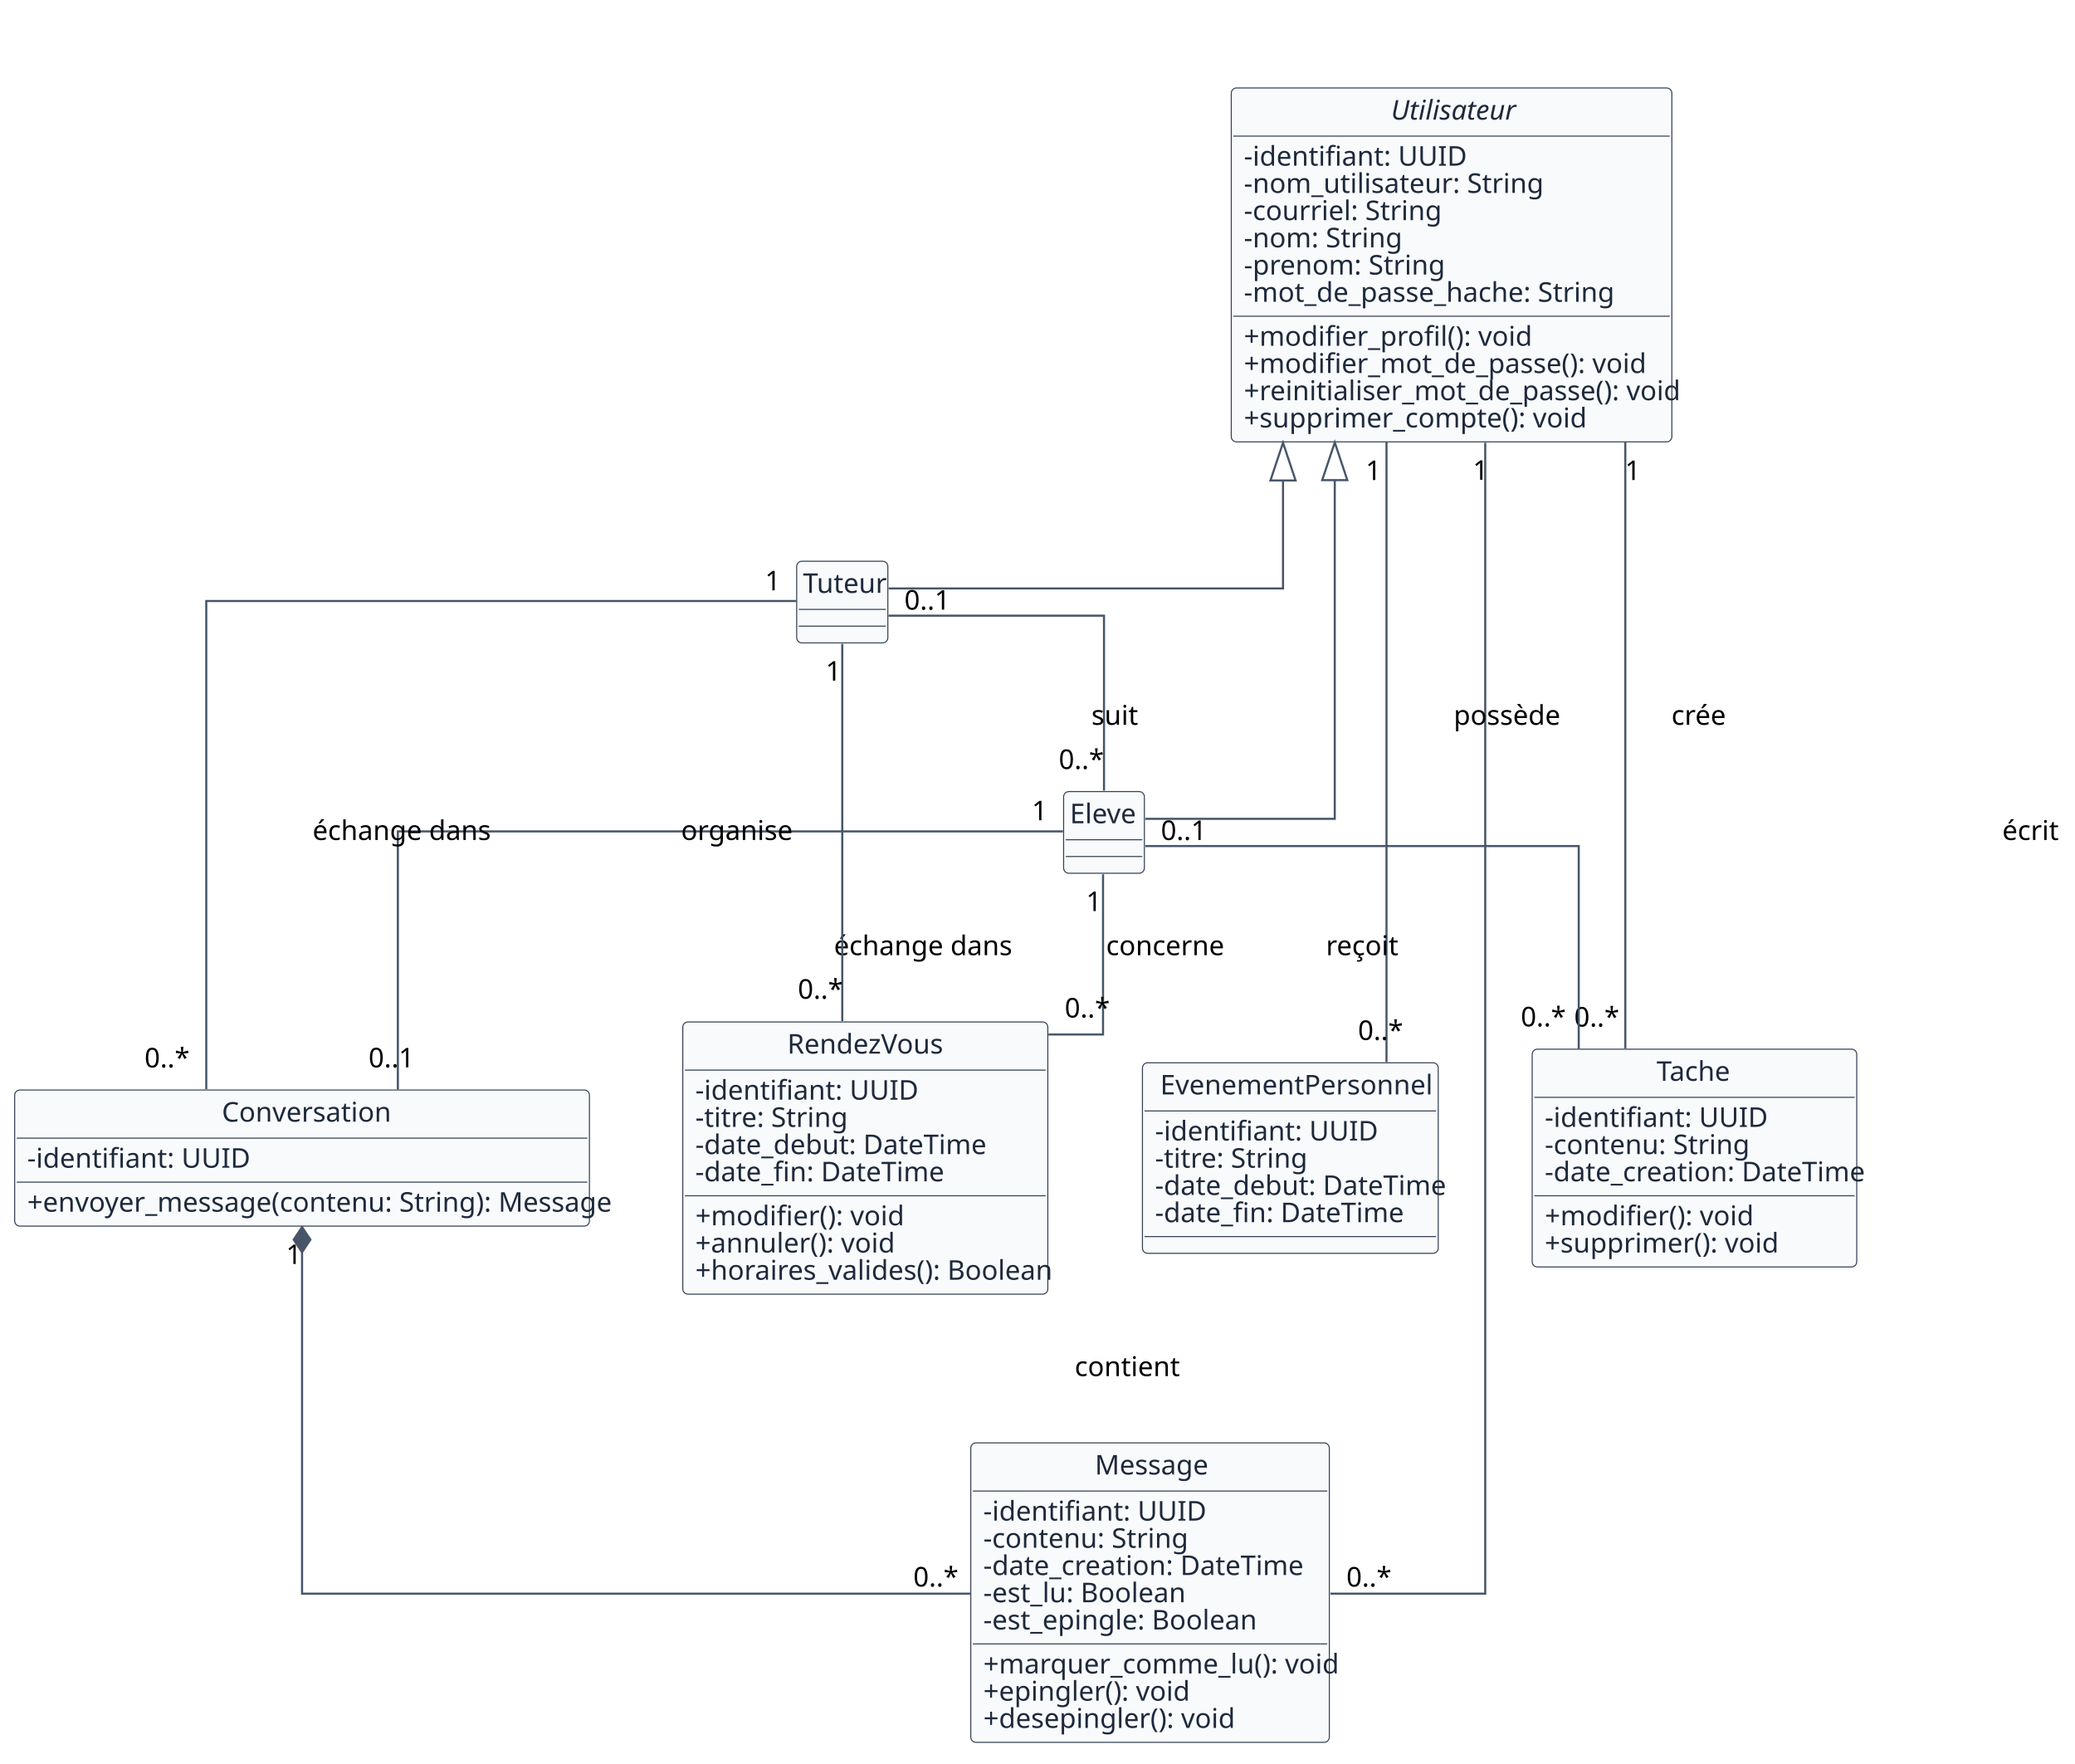
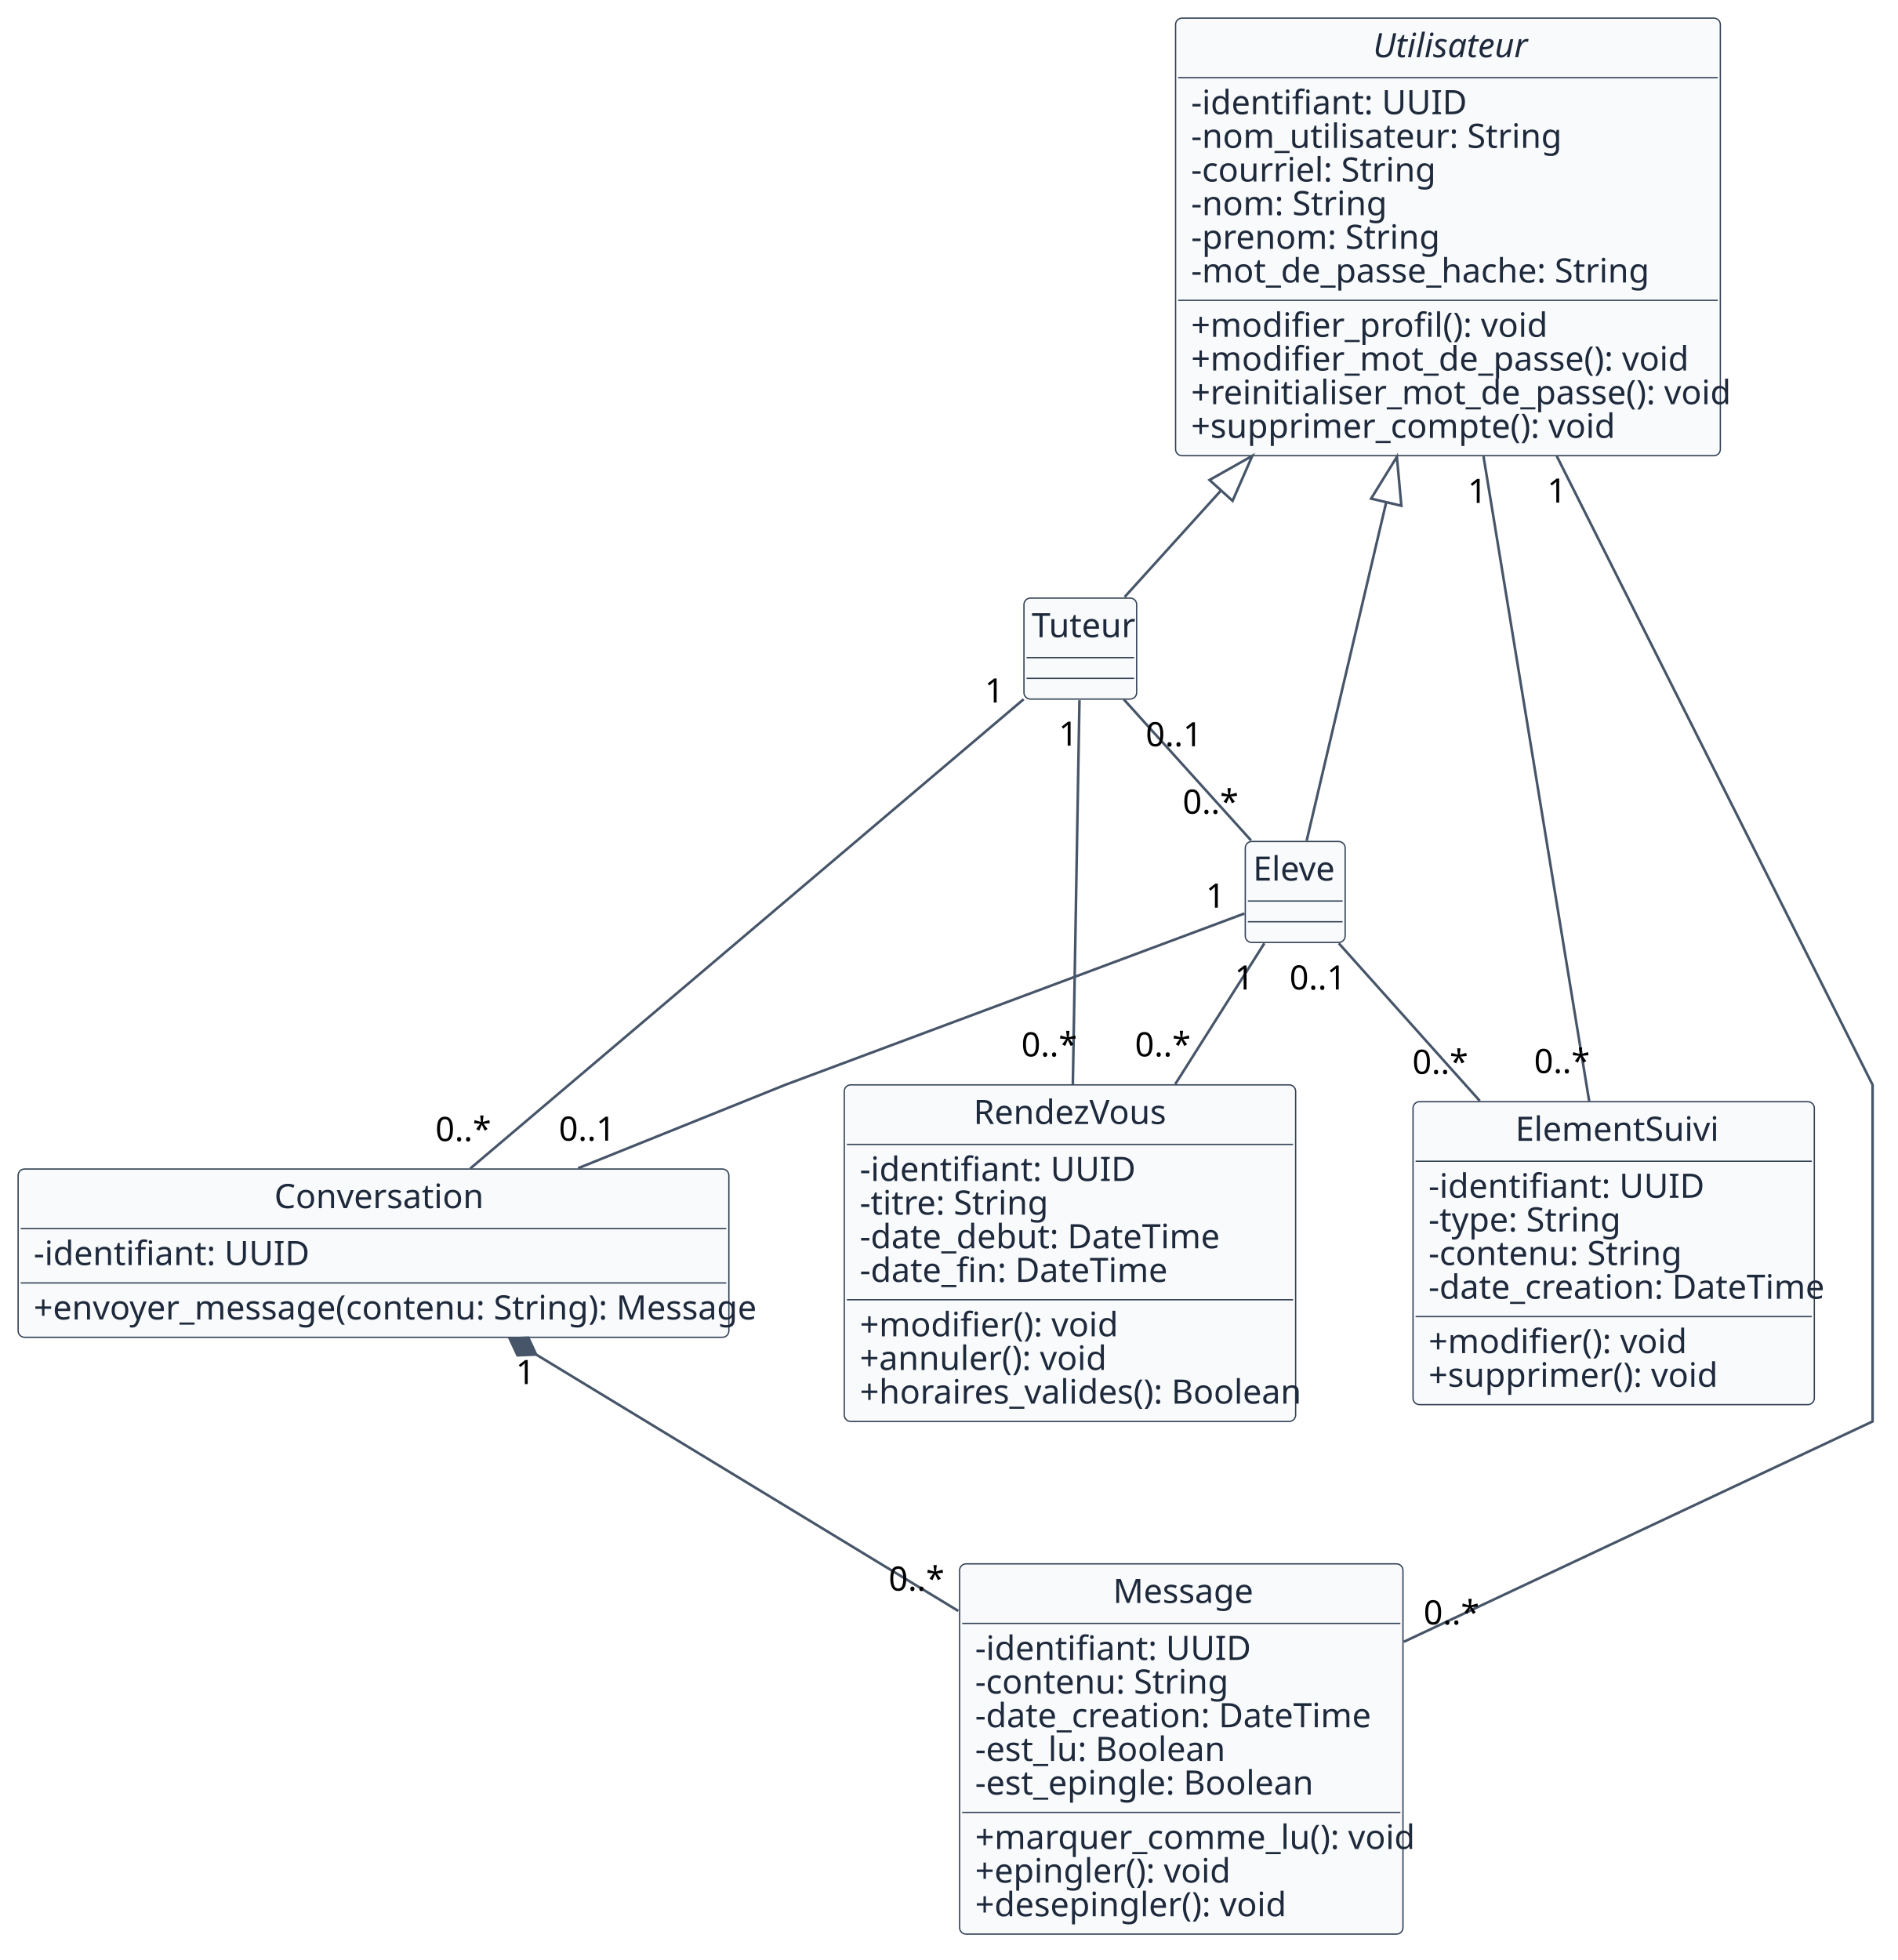
- <svg xmlns="http://www.w3.org/2000/svg" version="1.1" style="width:991px;height:842px;background:#FFFFFF;" width="991px" height="842px" viewBox="0 0 991 842" zoomAndPan="magnify" preserveAspectRatio="none" contentStyleType="text/css">
+ <svg xmlns="http://www.w3.org/2000/svg" version="1.1" style="width:733px;height:757px;background:#FFFFFF;" width="733px" height="757px" viewBox="0 0 733 757" zoomAndPan="magnify" preserveAspectRatio="none" contentStyleType="text/css">
  <defs />
  <g>
-     <g class="entity" data-qualified-name="Utilisateur" id="ent0001" data-source-line="19">
-       <rect x="588.05" y="42" width="210.412" height="169" fill="#F8FAFC" style="stroke:#334155;stroke-width:0.5;" rx="2.5" ry="2.5" />
-       <text x="664.331" y="57.111" fill="#1E293B" font-size="13" lengthAdjust="spacing" textLength="57.85" font-style="italic" font-family="sans-serif">Utilisateur</text>
-       <line x1="589.05" y1="65" x2="797.462" y2="65" style="stroke:#334155;stroke-width:0.5;" />
-       <text x="594.05" y="79.111" fill="#1E293B" font-size="13" lengthAdjust="spacing" textLength="95.388" font-family="sans-serif">-identifiant: UUID</text>
-       <text x="594.05" y="92.111" fill="#1E293B" font-size="13" lengthAdjust="spacing" textLength="130" font-family="sans-serif">-nom_utilisateur: String</text>
-       <text x="594.05" y="105.111" fill="#1E293B" font-size="13" lengthAdjust="spacing" textLength="84.5" font-family="sans-serif">-courriel: String</text>
-       <text x="594.05" y="118.111" fill="#1E293B" font-size="13" lengthAdjust="spacing" textLength="67.112" font-family="sans-serif">-nom: String</text>
-       <text x="594.05" y="131.111" fill="#1E293B" font-size="13" lengthAdjust="spacing" textLength="85.881" font-family="sans-serif">-prenom: String</text>
-       <text x="594.05" y="144.111" fill="#1E293B" font-size="13" lengthAdjust="spacing" textLength="169.731" font-family="sans-serif">-mot_de_passe_hache: String</text>
-       <line x1="589.05" y1="151" x2="797.462" y2="151" style="stroke:#334155;stroke-width:0.5;" />
-       <text x="594.05" y="165.111" fill="#1E293B" font-size="13" lengthAdjust="spacing" textLength="125.369" font-family="sans-serif">+modifier_profil(): void</text>
-       <text x="594.05" y="178.111" fill="#1E293B" font-size="13" lengthAdjust="spacing" textLength="182.406" font-family="sans-serif">+modifier_mot_de_passe(): void</text>
-       <text x="594.05" y="191.111" fill="#1E293B" font-size="13" lengthAdjust="spacing" textLength="198.412" font-family="sans-serif">+reinitialiser_mot_de_passe(): void</text>
-       <text x="594.05" y="204.111" fill="#1E293B" font-size="13" lengthAdjust="spacing" textLength="151.287" font-family="sans-serif">+supprimer_compte(): void</text>
+     <g class="entity" data-qualified-name="Utilisateur" id="ent0001" data-source-line="18">
+       <rect x="454.05" y="7" width="210.412" height="169" fill="#F8FAFC" style="stroke:#334155;stroke-width:0.5;" rx="2.5" ry="2.5" />
+       <text x="530.331" y="22.111" fill="#1E293B" font-size="13" lengthAdjust="spacing" textLength="57.85" font-style="italic" font-family="sans-serif">Utilisateur</text>
+       <line x1="455.05" y1="30" x2="663.462" y2="30" style="stroke:#334155;stroke-width:0.5;" />
+       <text x="460.05" y="44.111" fill="#1E293B" font-size="13" lengthAdjust="spacing" textLength="95.388" font-family="sans-serif">-identifiant: UUID</text>
+       <text x="460.05" y="57.111" fill="#1E293B" font-size="13" lengthAdjust="spacing" textLength="130" font-family="sans-serif">-nom_utilisateur: String</text>
+       <text x="460.05" y="70.111" fill="#1E293B" font-size="13" lengthAdjust="spacing" textLength="84.5" font-family="sans-serif">-courriel: String</text>
+       <text x="460.05" y="83.111" fill="#1E293B" font-size="13" lengthAdjust="spacing" textLength="67.112" font-family="sans-serif">-nom: String</text>
+       <text x="460.05" y="96.111" fill="#1E293B" font-size="13" lengthAdjust="spacing" textLength="85.881" font-family="sans-serif">-prenom: String</text>
+       <text x="460.05" y="109.111" fill="#1E293B" font-size="13" lengthAdjust="spacing" textLength="169.731" font-family="sans-serif">-mot_de_passe_hache: String</text>
+       <line x1="455.05" y1="116" x2="663.462" y2="116" style="stroke:#334155;stroke-width:0.5;" />
+       <text x="460.05" y="130.111" fill="#1E293B" font-size="13" lengthAdjust="spacing" textLength="125.369" font-family="sans-serif">+modifier_profil(): void</text>
+       <text x="460.05" y="143.111" fill="#1E293B" font-size="13" lengthAdjust="spacing" textLength="182.406" font-family="sans-serif">+modifier_mot_de_passe(): void</text>
+       <text x="460.05" y="156.111" fill="#1E293B" font-size="13" lengthAdjust="spacing" textLength="198.412" font-family="sans-serif">+reinitialiser_mot_de_passe(): void</text>
+       <text x="460.05" y="169.111" fill="#1E293B" font-size="13" lengthAdjust="spacing" textLength="151.287" font-family="sans-serif">+supprimer_compte(): void</text>
    </g>
-     <g class="entity" data-qualified-name="Eleve" id="ent0002" data-source-line="32">
-       <rect x="507.97" y="378" width="38.581" height="39" fill="#F8FAFC" style="stroke:#334155;stroke-width:0.5;" rx="2.5" ry="2.5" />
-       <text x="510.97" y="393.111" fill="#1E293B" font-size="13" lengthAdjust="spacing" textLength="32.581" font-family="sans-serif">Eleve</text>
-       <line x1="508.97" y1="401" x2="545.551" y2="401" style="stroke:#334155;stroke-width:0.5;" />
-       <line x1="508.97" y1="409" x2="545.551" y2="409" style="stroke:#334155;stroke-width:0.5;" />
+     <g class="entity" data-qualified-name="Eleve" id="ent0002" data-source-line="31">
+       <rect x="480.97" y="325" width="38.581" height="39" fill="#F8FAFC" style="stroke:#334155;stroke-width:0.5;" rx="2.5" ry="2.5" />
+       <text x="483.97" y="340.111" fill="#1E293B" font-size="13" lengthAdjust="spacing" textLength="32.581" font-family="sans-serif">Eleve</text>
+       <line x1="481.97" y1="348" x2="518.551" y2="348" style="stroke:#334155;stroke-width:0.5;" />
+       <line x1="481.97" y1="356" x2="518.551" y2="356" style="stroke:#334155;stroke-width:0.5;" />
    </g>
-     <g class="entity" data-qualified-name="Tuteur" id="ent0003" data-source-line="33">
-       <rect x="380.49" y="268" width="43.538" height="39" fill="#F8FAFC" style="stroke:#334155;stroke-width:0.5;" rx="2.5" ry="2.5" />
-       <text x="383.49" y="283.111" fill="#1E293B" font-size="13" lengthAdjust="spacing" textLength="37.538" font-family="sans-serif">Tuteur</text>
-       <line x1="381.49" y1="291" x2="423.027" y2="291" style="stroke:#334155;stroke-width:0.5;" />
-       <line x1="381.49" y1="299" x2="423.027" y2="299" style="stroke:#334155;stroke-width:0.5;" />
+     <g class="entity" data-qualified-name="Tuteur" id="ent0003" data-source-line="32">
+       <rect x="395.49" y="231" width="43.538" height="39" fill="#F8FAFC" style="stroke:#334155;stroke-width:0.5;" rx="2.5" ry="2.5" />
+       <text x="398.49" y="246.111" fill="#1E293B" font-size="13" lengthAdjust="spacing" textLength="37.538" font-family="sans-serif">Tuteur</text>
+       <line x1="396.49" y1="254" x2="438.027" y2="254" style="stroke:#334155;stroke-width:0.5;" />
+       <line x1="396.49" y1="262" x2="438.027" y2="262" style="stroke:#334155;stroke-width:0.5;" />
    </g>
-     <g class="entity" data-qualified-name="Conversation" id="ent0004" data-source-line="35">
-       <rect x="7" y="520.5" width="274.519" height="65" fill="#F8FAFC" style="stroke:#334155;stroke-width:0.5;" rx="2.5" ry="2.5" />
-       <text x="105.95" y="535.611" fill="#1E293B" font-size="13" lengthAdjust="spacing" textLength="76.619" font-family="sans-serif">Conversation</text>
-       <line x1="8" y1="543.5" x2="280.519" y2="543.5" style="stroke:#334155;stroke-width:0.5;" />
-       <text x="13" y="557.611" fill="#1E293B" font-size="13" lengthAdjust="spacing" textLength="95.388" font-family="sans-serif">-identifiant: UUID</text>
-       <line x1="8" y1="564.5" x2="280.519" y2="564.5" style="stroke:#334155;stroke-width:0.5;" />
-       <text x="13" y="578.611" fill="#1E293B" font-size="13" lengthAdjust="spacing" textLength="262.519" font-family="sans-serif">+envoyer_message(contenu: String): Message</text>
+     <g class="entity" data-qualified-name="Conversation" id="ent0004" data-source-line="34">
+       <rect x="7" y="451.5" width="274.519" height="65" fill="#F8FAFC" style="stroke:#334155;stroke-width:0.5;" rx="2.5" ry="2.5" />
+       <text x="105.95" y="466.611" fill="#1E293B" font-size="13" lengthAdjust="spacing" textLength="76.619" font-family="sans-serif">Conversation</text>
+       <line x1="8" y1="474.5" x2="280.519" y2="474.5" style="stroke:#334155;stroke-width:0.5;" />
+       <text x="13" y="488.611" fill="#1E293B" font-size="13" lengthAdjust="spacing" textLength="95.388" font-family="sans-serif">-identifiant: UUID</text>
+       <line x1="8" y1="495.5" x2="280.519" y2="495.5" style="stroke:#334155;stroke-width:0.5;" />
+       <text x="13" y="509.611" fill="#1E293B" font-size="13" lengthAdjust="spacing" textLength="262.519" font-family="sans-serif">+envoyer_message(contenu: String): Message</text>
    </g>
-     <g class="entity" data-qualified-name="Message" id="ent0005" data-source-line="40">
-       <rect x="463.63" y="689" width="171.25" height="143" fill="#F8FAFC" style="stroke:#334155;stroke-width:0.5;" rx="2.5" ry="2.5" />
-       <text x="522.889" y="704.111" fill="#1E293B" font-size="13" lengthAdjust="spacing" textLength="52.731" font-family="sans-serif">Message</text>
-       <line x1="464.63" y1="712" x2="633.88" y2="712" style="stroke:#334155;stroke-width:0.5;" />
-       <text x="469.63" y="726.111" fill="#1E293B" font-size="13" lengthAdjust="spacing" textLength="95.388" font-family="sans-serif">-identifiant: UUID</text>
-       <text x="469.63" y="739.111" fill="#1E293B" font-size="13" lengthAdjust="spacing" textLength="88.075" font-family="sans-serif">-contenu: String</text>
-       <text x="469.63" y="752.111" fill="#1E293B" font-size="13" lengthAdjust="spacing" textLength="143" font-family="sans-serif">-date_creation: DateTime</text>
-       <text x="469.63" y="765.111" fill="#1E293B" font-size="13" lengthAdjust="spacing" textLength="90.35" font-family="sans-serif">-est_lu: Boolean</text>
-       <text x="469.63" y="778.111" fill="#1E293B" font-size="13" lengthAdjust="spacing" textLength="122.2" font-family="sans-serif">-est_epingle: Boolean</text>
-       <line x1="464.63" y1="785" x2="633.88" y2="785" style="stroke:#334155;stroke-width:0.5;" />
-       <text x="469.63" y="799.111" fill="#1E293B" font-size="13" lengthAdjust="spacing" textLength="159.25" font-family="sans-serif">+marquer_comme_lu(): void</text>
-       <text x="469.63" y="812.111" fill="#1E293B" font-size="13" lengthAdjust="spacing" textLength="90.025" font-family="sans-serif">+epingler(): void</text>
-       <text x="469.63" y="825.111" fill="#1E293B" font-size="13" lengthAdjust="spacing" textLength="110.987" font-family="sans-serif">+desepingler(): void</text>
+     <g class="entity" data-qualified-name="Message" id="ent0005" data-source-line="39">
+       <rect x="370.63" y="604" width="171.25" height="143" fill="#F8FAFC" style="stroke:#334155;stroke-width:0.5;" rx="2.5" ry="2.5" />
+       <text x="429.889" y="619.111" fill="#1E293B" font-size="13" lengthAdjust="spacing" textLength="52.731" font-family="sans-serif">Message</text>
+       <line x1="371.63" y1="627" x2="540.88" y2="627" style="stroke:#334155;stroke-width:0.5;" />
+       <text x="376.63" y="641.111" fill="#1E293B" font-size="13" lengthAdjust="spacing" textLength="95.388" font-family="sans-serif">-identifiant: UUID</text>
+       <text x="376.63" y="654.111" fill="#1E293B" font-size="13" lengthAdjust="spacing" textLength="88.075" font-family="sans-serif">-contenu: String</text>
+       <text x="376.63" y="667.111" fill="#1E293B" font-size="13" lengthAdjust="spacing" textLength="143" font-family="sans-serif">-date_creation: DateTime</text>
+       <text x="376.63" y="680.111" fill="#1E293B" font-size="13" lengthAdjust="spacing" textLength="90.35" font-family="sans-serif">-est_lu: Boolean</text>
+       <text x="376.63" y="693.111" fill="#1E293B" font-size="13" lengthAdjust="spacing" textLength="122.2" font-family="sans-serif">-est_epingle: Boolean</text>
+       <line x1="371.63" y1="700" x2="540.88" y2="700" style="stroke:#334155;stroke-width:0.5;" />
+       <text x="376.63" y="714.111" fill="#1E293B" font-size="13" lengthAdjust="spacing" textLength="159.25" font-family="sans-serif">+marquer_comme_lu(): void</text>
+       <text x="376.63" y="727.111" fill="#1E293B" font-size="13" lengthAdjust="spacing" textLength="90.025" font-family="sans-serif">+epingler(): void</text>
+       <text x="376.63" y="740.111" fill="#1E293B" font-size="13" lengthAdjust="spacing" textLength="110.987" font-family="sans-serif">+desepingler(): void</text>
    </g>
-     <g class="entity" data-qualified-name="RendezVous" id="ent0006" data-source-line="51">
-       <rect x="326.09" y="488" width="174.338" height="130" fill="#F8FAFC" style="stroke:#334155;stroke-width:0.5;" rx="2.5" ry="2.5" />
-       <text x="376.006" y="503.111" fill="#1E293B" font-size="13" lengthAdjust="spacing" textLength="74.506" font-family="sans-serif">RendezVous</text>
-       <line x1="327.09" y1="511" x2="499.428" y2="511" style="stroke:#334155;stroke-width:0.5;" />
-       <text x="332.09" y="525.111" fill="#1E293B" font-size="13" lengthAdjust="spacing" textLength="95.388" font-family="sans-serif">-identifiant: UUID</text>
-       <text x="332.09" y="538.111" fill="#1E293B" font-size="13" lengthAdjust="spacing" textLength="63.456" font-family="sans-serif">-titre: String</text>
-       <text x="332.09" y="551.111" fill="#1E293B" font-size="13" lengthAdjust="spacing" textLength="129.269" font-family="sans-serif">-date_debut: DateTime</text>
-       <text x="332.09" y="564.111" fill="#1E293B" font-size="13" lengthAdjust="spacing" textLength="110.5" font-family="sans-serif">-date_fin: DateTime</text>
-       <line x1="327.09" y1="571" x2="499.428" y2="571" style="stroke:#334155;stroke-width:0.5;" />
-       <text x="332.09" y="585.111" fill="#1E293B" font-size="13" lengthAdjust="spacing" textLength="89.944" font-family="sans-serif">+modifier(): void</text>
-       <text x="332.09" y="598.111" fill="#1E293B" font-size="13" lengthAdjust="spacing" textLength="87.1" font-family="sans-serif">+annuler(): void</text>
-       <text x="332.09" y="611.111" fill="#1E293B" font-size="13" lengthAdjust="spacing" textLength="162.338" font-family="sans-serif">+horaires_valides(): Boolean</text>
+     <g class="entity" data-qualified-name="RendezVous" id="ent0006" data-source-line="50">
+       <rect x="326.09" y="419" width="174.338" height="130" fill="#F8FAFC" style="stroke:#334155;stroke-width:0.5;" rx="2.5" ry="2.5" />
+       <text x="376.006" y="434.111" fill="#1E293B" font-size="13" lengthAdjust="spacing" textLength="74.506" font-family="sans-serif">RendezVous</text>
+       <line x1="327.09" y1="442" x2="499.428" y2="442" style="stroke:#334155;stroke-width:0.5;" />
+       <text x="332.09" y="456.111" fill="#1E293B" font-size="13" lengthAdjust="spacing" textLength="95.388" font-family="sans-serif">-identifiant: UUID</text>
+       <text x="332.09" y="469.111" fill="#1E293B" font-size="13" lengthAdjust="spacing" textLength="63.456" font-family="sans-serif">-titre: String</text>
+       <text x="332.09" y="482.111" fill="#1E293B" font-size="13" lengthAdjust="spacing" textLength="129.269" font-family="sans-serif">-date_debut: DateTime</text>
+       <text x="332.09" y="495.111" fill="#1E293B" font-size="13" lengthAdjust="spacing" textLength="110.5" font-family="sans-serif">-date_fin: DateTime</text>
+       <line x1="327.09" y1="502" x2="499.428" y2="502" style="stroke:#334155;stroke-width:0.5;" />
+       <text x="332.09" y="516.111" fill="#1E293B" font-size="13" lengthAdjust="spacing" textLength="89.944" font-family="sans-serif">+modifier(): void</text>
+       <text x="332.09" y="529.111" fill="#1E293B" font-size="13" lengthAdjust="spacing" textLength="87.1" font-family="sans-serif">+annuler(): void</text>
+       <text x="332.09" y="542.111" fill="#1E293B" font-size="13" lengthAdjust="spacing" textLength="162.338" font-family="sans-serif">+horaires_valides(): Boolean</text>
    </g>
-     <g class="entity" data-qualified-name="EvenementPersonnel" id="ent0007" data-source-line="61">
-       <rect x="545.62" y="507.5" width="141.269" height="91" fill="#F8FAFC" style="stroke:#334155;stroke-width:0.5;" rx="2.5" ry="2.5" />
-       <text x="554.098" y="522.611" fill="#1E293B" font-size="13" lengthAdjust="spacing" textLength="124.312" font-family="sans-serif">EvenementPersonnel</text>
-       <line x1="546.62" y1="530.5" x2="685.889" y2="530.5" style="stroke:#334155;stroke-width:0.5;" />
-       <text x="551.62" y="544.611" fill="#1E293B" font-size="13" lengthAdjust="spacing" textLength="95.388" font-family="sans-serif">-identifiant: UUID</text>
-       <text x="551.62" y="557.611" fill="#1E293B" font-size="13" lengthAdjust="spacing" textLength="63.456" font-family="sans-serif">-titre: String</text>
-       <text x="551.62" y="570.611" fill="#1E293B" font-size="13" lengthAdjust="spacing" textLength="129.269" font-family="sans-serif">-date_debut: DateTime</text>
-       <text x="551.62" y="583.611" fill="#1E293B" font-size="13" lengthAdjust="spacing" textLength="110.5" font-family="sans-serif">-date_fin: DateTime</text>
-       <line x1="546.62" y1="590.5" x2="685.889" y2="590.5" style="stroke:#334155;stroke-width:0.5;" />
+     <g class="entity" data-qualified-name="ElementSuivi" id="ent0007" data-source-line="60">
+       <rect x="545.76" y="425.5" width="155" height="117" fill="#F8FAFC" style="stroke:#334155;stroke-width:0.5;" rx="2.5" ry="2.5" />
+       <text x="585.276" y="440.611" fill="#1E293B" font-size="13" lengthAdjust="spacing" textLength="75.969" font-family="sans-serif">ElementSuivi</text>
+       <line x1="546.76" y1="448.5" x2="699.76" y2="448.5" style="stroke:#334155;stroke-width:0.5;" />
+       <text x="551.76" y="462.611" fill="#1E293B" font-size="13" lengthAdjust="spacing" textLength="95.388" font-family="sans-serif">-identifiant: UUID</text>
+       <text x="551.76" y="475.611" fill="#1E293B" font-size="13" lengthAdjust="spacing" textLength="66.381" font-family="sans-serif">-type: String</text>
+       <text x="551.76" y="488.611" fill="#1E293B" font-size="13" lengthAdjust="spacing" textLength="88.075" font-family="sans-serif">-contenu: String</text>
+       <text x="551.76" y="501.611" fill="#1E293B" font-size="13" lengthAdjust="spacing" textLength="143" font-family="sans-serif">-date_creation: DateTime</text>
+       <line x1="546.76" y1="508.5" x2="699.76" y2="508.5" style="stroke:#334155;stroke-width:0.5;" />
+       <text x="551.76" y="522.611" fill="#1E293B" font-size="13" lengthAdjust="spacing" textLength="89.944" font-family="sans-serif">+modifier(): void</text>
+       <text x="551.76" y="535.611" fill="#1E293B" font-size="13" lengthAdjust="spacing" textLength="101.481" font-family="sans-serif">+supprimer(): void</text>
    </g>
-     <g class="entity" data-qualified-name="Tache" id="ent0008" data-source-line="68">
-       <rect x="731.76" y="501" width="155" height="104" fill="#F8FAFC" style="stroke:#334155;stroke-width:0.5;" rx="2.5" ry="2.5" />
-       <text x="791.182" y="516.111" fill="#1E293B" font-size="13" lengthAdjust="spacing" textLength="36.156" font-family="sans-serif">Tache</text>
-       <line x1="732.76" y1="524" x2="885.76" y2="524" style="stroke:#334155;stroke-width:0.5;" />
-       <text x="737.76" y="538.111" fill="#1E293B" font-size="13" lengthAdjust="spacing" textLength="95.388" font-family="sans-serif">-identifiant: UUID</text>
-       <text x="737.76" y="551.111" fill="#1E293B" font-size="13" lengthAdjust="spacing" textLength="88.075" font-family="sans-serif">-contenu: String</text>
-       <text x="737.76" y="564.111" fill="#1E293B" font-size="13" lengthAdjust="spacing" textLength="143" font-family="sans-serif">-date_creation: DateTime</text>
-       <line x1="732.76" y1="571" x2="885.76" y2="571" style="stroke:#334155;stroke-width:0.5;" />
-       <text x="737.76" y="585.111" fill="#1E293B" font-size="13" lengthAdjust="spacing" textLength="89.944" font-family="sans-serif">+modifier(): void</text>
-       <text x="737.76" y="598.111" fill="#1E293B" font-size="13" lengthAdjust="spacing" textLength="101.481" font-family="sans-serif">+supprimer(): void</text>
+     <g class="link" data-entity-1="ent0001" data-entity-2="ent0002" id="lnk8" data-source-line="69" data-link-type="extension">
+       <path d="M535.411,193.952 C522.951,246.963 511.98,293.62 504.67,324.75" style="stroke:#475569;stroke-width:1;" fill="none" id="Utilisateur-backto-Eleve" codeLine="69" />
+       <polygon points="539.53,176.43,529.571,192.58,541.252,195.325,539.53,176.43" fill="none" style="stroke:#475569;stroke-width:1;stroke-linejoin:miter;stroke-miterlimit:10;" />
    </g>
-     <g class="link" data-entity-1="ent0001" data-entity-2="ent0002" id="lnk9" data-source-line="76" data-link-type="extension">
-       <path d="M637.47,229.28 C637.47,306.65 637.47,391 637.47,391 C637.47,391 578.66,391 546.96,391" style="stroke:#475569;stroke-width:1;" fill="none" id="Utilisateur-backto-Eleve" codeLine="76" />
-       <polygon points="637.47,211.28,631.47,229.28,643.47,229.28,637.47,211.28" fill="none" style="stroke:#475569;stroke-width:1;stroke-linejoin:miter;stroke-miterlimit:10;" />
+     <g class="link" data-entity-1="ent0001" data-entity-2="ent0003" id="lnk9" data-source-line="70" data-link-type="extension">
+       <path d="M471.613,189.407 C453.063,209.907 447.01,216.6 434.39,230.56" style="stroke:#475569;stroke-width:1;" fill="none" id="Utilisateur-backto-Tuteur" codeLine="70" />
+       <polygon points="483.69,176.06,467.164,185.381,476.062,193.433,483.69,176.06" fill="none" style="stroke:#475569;stroke-width:1;stroke-linejoin:miter;stroke-miterlimit:10;" />
    </g>
-     <g class="link" data-entity-1="ent0001" data-entity-2="ent0003" id="lnk10" data-source-line="77" data-link-type="extension">
-       <path d="M612.76,229.43 C612.76,265.33 612.76,281 612.76,281 C612.76,281 478.44,281 424.39,281" style="stroke:#475569;stroke-width:1;" fill="none" id="Utilisateur-backto-Tuteur" codeLine="77" />
-       <polygon points="612.76,211.43,606.76,229.43,618.76,229.43,612.76,211.43" fill="none" style="stroke:#475569;stroke-width:1;stroke-linejoin:miter;stroke-miterlimit:10;" />
+     <g class="link" data-entity-1="ent0003" data-entity-2="ent0002" id="lnk10" data-source-line="72" data-link-type="association">
+       <path d="M434.06,270.12 C448.36,285.97 468.82,308.66 483.2,324.59" style="stroke:#475569;stroke-width:1;" fill="none" id="Tuteur-Eleve" codeLine="72" />
+       <text x="442.515" y="288.23" fill="#000000" font-size="13" lengthAdjust="spacing" textLength="21.613" font-family="sans-serif">0..1</text>
+       <text x="456.789" y="314.273" fill="#000000" font-size="13" lengthAdjust="spacing" textLength="19.419" font-family="sans-serif">0..*</text>
    </g>
-     <g class="link" data-entity-1="ent0003" data-entity-2="ent0002" id="lnk11" data-source-line="79" data-link-type="association">
-       <path d="M424.32,294 C460.2,294 527.26,294 527.26,294 C527.26,294 527.26,347.47 527.26,377.54" style="stroke:#475569;stroke-width:1;" fill="none" id="Tuteur-Eleve" codeLine="79" />
-       <text x="521.26" y="346.111" fill="#000000" font-size="13" lengthAdjust="spacing" textLength="20.231" font-family="sans-serif">suit</text>
-       <text x="431.921" y="291.111" fill="#000000" font-size="13" lengthAdjust="spacing" textLength="21.613" font-family="sans-serif">0..1</text>
-       <text x="505.647" y="367.209" fill="#000000" font-size="13" lengthAdjust="spacing" textLength="19.419" font-family="sans-serif">0..*</text>
+     <g class="link" data-entity-1="ent0002" data-entity-2="ent0004" id="lnk11" data-source-line="73" data-link-type="association">
+       <path d="M480.65,352.82 C430.82,371.41 303.26,419 303.26,419 C303.26,419 263.2,435.13 223.29,451.19" style="stroke:#475569;stroke-width:1;" fill="none" id="Eleve-Conversation" codeLine="73" />
+       <text x="465.745" y="350.557" fill="#000000" font-size="13" lengthAdjust="spacing" textLength="7.231" font-family="sans-serif">1</text>
+       <text x="215.842" y="440.562" fill="#000000" font-size="13" lengthAdjust="spacing" textLength="21.613" font-family="sans-serif">0..1</text>
    </g>
-     <g class="link" data-entity-1="ent0002" data-entity-2="ent0004" id="lnk12" data-source-line="80" data-link-type="association">
-       <path d="M507.67,397 C435.69,397 190.01,397 190.01,397 C190.01,397 190.01,474.55 190.01,520.3" style="stroke:#475569;stroke-width:1;" fill="none" id="Eleve-Conversation" codeLine="80" />
-       <text x="398.26" y="456.111" fill="#000000" font-size="13" lengthAdjust="spacing" textLength="78.081" font-family="sans-serif">échange dans</text>
-       <text x="492.772" y="391.705" fill="#000000" font-size="13" lengthAdjust="spacing" textLength="7.231" font-family="sans-serif">1</text>
-       <text x="176.01" y="509.694" fill="#000000" font-size="13" lengthAdjust="spacing" textLength="21.613" font-family="sans-serif">0..1</text>
+     <g class="link" data-entity-1="ent0003" data-entity-2="ent0004" id="lnk12" data-source-line="74" data-link-type="association">
+       <path d="M395.38,270.05 C348.82,309.54 239.46,402.27 181.63,451.31" style="stroke:#475569;stroke-width:1;" fill="none" id="Tuteur-Conversation" codeLine="74" />
+       <text x="380.327" y="271.321" fill="#000000" font-size="13" lengthAdjust="spacing" textLength="7.231" font-family="sans-serif">1</text>
+       <text x="168.158" y="440.706" fill="#000000" font-size="13" lengthAdjust="spacing" textLength="19.419" font-family="sans-serif">0..*</text>
    </g>
-     <g class="link" data-entity-1="ent0003" data-entity-2="ent0004" id="lnk13" data-source-line="81" data-link-type="association">
-       <path d="M380.41,287 C310.77,287 98.51,287 98.51,287 C98.51,287 98.51,448.95 98.51,520.12" style="stroke:#475569;stroke-width:1;" fill="none" id="Tuteur-Conversation" codeLine="81" />
-       <text x="149.26" y="401.111" fill="#000000" font-size="13" lengthAdjust="spacing" textLength="78.081" font-family="sans-serif">échange dans</text>
-       <text x="365.367" y="281.88" fill="#000000" font-size="13" lengthAdjust="spacing" textLength="7.231" font-family="sans-serif">1</text>
-       <text x="69.018" y="509.724" fill="#000000" font-size="13" lengthAdjust="spacing" textLength="19.419" font-family="sans-serif">0..*</text>
+     <g class="link" data-entity-1="ent0004" data-entity-2="ent0005" id="lnk13" data-source-line="75" data-link-type="composition">
+       <path d="M207.086,523.16 C254.416,551.91 314.59,588.46 370.13,622.19" style="stroke:#475569;stroke-width:1;" fill="none" id="Conversation-backto-Message" codeLine="75" />
+       <polygon points="196.83,516.93,199.881,523.464,207.086,523.16,204.035,516.626,196.83,516.93" fill="#475569" style="stroke:#475569;stroke-width:1;stroke-linejoin:miter;stroke-miterlimit:10;" />
+       <text x="199.206" y="534.558" fill="#000000" font-size="13" lengthAdjust="spacing" textLength="7.231" font-family="sans-serif">1</text>
+       <text x="343.228" y="614.348" fill="#000000" font-size="13" lengthAdjust="spacing" textLength="19.419" font-family="sans-serif">0..*</text>
    </g>
-     <g class="link" data-entity-1="ent0004" data-entity-2="ent0005" id="lnk14" data-source-line="82" data-link-type="composition">
-       <path d="M144.26,597.96 C144.26,656.61 144.26,761 144.26,761 C144.26,761 344.49,761 463.37,761" style="stroke:#475569;stroke-width:1;" fill="none" id="Conversation-backto-Message" codeLine="82" />
-       <polygon points="144.26,585.96,140.26,591.96,144.26,597.96,148.26,591.96,144.26,585.96" fill="#475569" style="stroke:#475569;stroke-width:1;stroke-linejoin:miter;stroke-miterlimit:10;" />
-       <text x="513.26" y="657.111" fill="#000000" font-size="13" lengthAdjust="spacing" textLength="45.5" font-family="sans-serif">contient</text>
-       <text x="136.615" y="603.593" fill="#000000" font-size="13" lengthAdjust="spacing" textLength="7.231" font-family="sans-serif">1</text>
-       <text x="436.191" y="757.596" fill="#000000" font-size="13" lengthAdjust="spacing" textLength="19.419" font-family="sans-serif">0..*</text>
+     <g class="link" data-entity-1="ent0001" data-entity-2="ent0005" id="lnk14" data-source-line="76" data-link-type="association">
+       <path d="M601.28,176.16 C649.87,272.9 723.26,419 723.26,419 C723.26,419 723.26,549 723.26,549 C723.26,549 620.26,597.41 542.21,634.1" style="stroke:#475569;stroke-width:1;" fill="none" id="Utilisateur-Message" codeLine="76" />
+       <text x="597.601" y="194.105" fill="#000000" font-size="13" lengthAdjust="spacing" textLength="7.231" font-family="sans-serif">1</text>
+       <text x="549.833" y="627.394" fill="#000000" font-size="13" lengthAdjust="spacing" textLength="19.419" font-family="sans-serif">0..*</text>
    </g>
-     <g class="link" data-entity-1="ent0001" data-entity-2="ent0005" id="lnk15" data-source-line="83" data-link-type="association">
-       <path d="M709.33,211.41 C709.33,384.31 709.33,761 709.33,761 C709.33,761 673.27,761 635.38,761" style="stroke:#475569;stroke-width:1;" fill="none" id="Utilisateur-Message" codeLine="83" />
-       <text x="956.26" y="401.111" fill="#000000" font-size="13" lengthAdjust="spacing" textLength="24.538" font-family="sans-serif">écrit</text>
-       <text x="703.381" y="229.091" fill="#000000" font-size="13" lengthAdjust="spacing" textLength="7.231" font-family="sans-serif">1</text>
-       <text x="643.017" y="757.633" fill="#000000" font-size="13" lengthAdjust="spacing" textLength="19.419" font-family="sans-serif">0..*</text>
+     <g class="link" data-entity-1="ent0003" data-entity-2="ent0006" id="lnk15" data-source-line="77" data-link-type="association">
+       <path d="M416.93,270.44 C416.38,302.46 415.23,368.68 414.37,418.75" style="stroke:#475569;stroke-width:1;" fill="none" id="Tuteur-RendezVous" codeLine="77" />
+       <text x="408.886" y="287.987" fill="#000000" font-size="13" lengthAdjust="spacing" textLength="7.231" font-family="sans-serif">1</text>
+       <text x="394.475" y="408.014" fill="#000000" font-size="13" lengthAdjust="spacing" textLength="19.419" font-family="sans-serif">0..*</text>
    </g>
-     <g class="link" data-entity-1="ent0003" data-entity-2="ent0006" id="lnk16" data-source-line="84" data-link-type="association">
-       <path d="M402.26,307.46 C402.26,345.2 402.26,428.56 402.26,487.66" style="stroke:#475569;stroke-width:1;" fill="none" id="Tuteur-RendezVous" codeLine="84" />
-       <text x="325.26" y="401.111" fill="#000000" font-size="13" lengthAdjust="spacing" textLength="49.888" font-family="sans-serif">organise</text>
-       <text x="394.308" y="325.013" fill="#000000" font-size="13" lengthAdjust="spacing" textLength="7.231" font-family="sans-serif">1</text>
-       <text x="381.041" y="476.914" fill="#000000" font-size="13" lengthAdjust="spacing" textLength="19.419" font-family="sans-serif">0..*</text>
+     <g class="link" data-entity-1="ent0002" data-entity-2="ent0006" id="lnk16" data-source-line="78" data-link-type="association">
+       <path d="M488.34,364.33 C479.36,378.53 466.48,398.88 453.92,418.74" style="stroke:#475569;stroke-width:1;" fill="none" id="Eleve-RendezVous" codeLine="78" />
+       <text x="476.844" y="382.175" fill="#000000" font-size="13" lengthAdjust="spacing" textLength="7.231" font-family="sans-serif">1</text>
+       <text x="438.351" y="408.002" fill="#000000" font-size="13" lengthAdjust="spacing" textLength="19.419" font-family="sans-serif">0..*</text>
    </g>
-     <g class="link" data-entity-1="ent0002" data-entity-2="ent0006" id="lnk17" data-source-line="85" data-link-type="association">
-       <path d="M526.8,417.49 C526.8,445.76 526.8,494 526.8,494 C526.8,494 515.85,494 500.75,494" style="stroke:#475569;stroke-width:1;" fill="none" id="Eleve-RendezVous" codeLine="85" />
-       <text x="528.26" y="456.111" fill="#000000" font-size="13" lengthAdjust="spacing" textLength="53.462" font-family="sans-serif">concerne</text>
-       <text x="518.719" y="435.051" fill="#000000" font-size="13" lengthAdjust="spacing" textLength="7.231" font-family="sans-serif">1</text>
-       <text x="508.496" y="485.892" fill="#000000" font-size="13" lengthAdjust="spacing" textLength="19.419" font-family="sans-serif">0..*</text>
+     <g class="link" data-entity-1="ent0001" data-entity-2="ent0007" id="lnk17" data-source-line="79" data-link-type="association">
+       <path d="M572.99,176.27 C585.29,251.35 603.02,359.49 613.8,425.29" style="stroke:#475569;stroke-width:1;" fill="none" id="Utilisateur-ElementSuivi" codeLine="79" />
+       <text x="566.879" y="194.225" fill="#000000" font-size="13" lengthAdjust="spacing" textLength="7.231" font-family="sans-serif">1</text>
+       <text x="592.515" y="414.454" fill="#000000" font-size="13" lengthAdjust="spacing" textLength="19.419" font-family="sans-serif">0..*</text>
    </g>
-     <g class="link" data-entity-1="ent0001" data-entity-2="ent0007" id="lnk18" data-source-line="86" data-link-type="association">
-       <path d="M662.18,211.27 C662.18,300.19 662.18,436.6 662.18,507.18" style="stroke:#475569;stroke-width:1;" fill="none" id="Utilisateur-EvenementPersonnel" codeLine="86" />
-       <text x="694.26" y="346.111" fill="#000000" font-size="13" lengthAdjust="spacing" textLength="49.156" font-family="sans-serif">possède</text>
-       <text x="652.218" y="229.225" fill="#000000" font-size="13" lengthAdjust="spacing" textLength="7.231" font-family="sans-serif">1</text>
-       <text x="648.561" y="496.607" fill="#000000" font-size="13" lengthAdjust="spacing" textLength="19.419" font-family="sans-serif">0..*</text>
-     </g>
-     <g class="link" data-entity-1="ent0001" data-entity-2="ent0008" id="lnk19" data-source-line="87" data-link-type="association">
-       <path d="M776.23,211.27 C776.23,297.51 776.23,428.45 776.23,500.64" style="stroke:#475569;stroke-width:1;" fill="none" id="Utilisateur-Tache" codeLine="87" />
-       <text x="798.26" y="346.111" fill="#000000" font-size="13" lengthAdjust="spacing" textLength="25.269" font-family="sans-serif">crée</text>
-       <text x="776.07" y="229.225" fill="#000000" font-size="13" lengthAdjust="spacing" textLength="7.231" font-family="sans-serif">1</text>
-       <text x="751.808" y="490.21" fill="#000000" font-size="13" lengthAdjust="spacing" textLength="19.419" font-family="sans-serif">0..*</text>
-     </g>
-     <g class="link" data-entity-1="ent0002" data-entity-2="ent0008" id="lnk20" data-source-line="88" data-link-type="association">
-       <path d="M546.98,404 C602.15,404 753.99,404 753.99,404 C753.99,404 753.99,457.92 753.99,500.89" style="stroke:#475569;stroke-width:1;" fill="none" id="Eleve-Tache" codeLine="88" />
-       <text x="633.26" y="456.111" fill="#000000" font-size="13" lengthAdjust="spacing" textLength="31.769" font-family="sans-serif">reçoit</text>
-       <text x="554.421" y="401.111" fill="#000000" font-size="13" lengthAdjust="spacing" textLength="21.613" font-family="sans-serif">0..1</text>
-       <text x="726.315" y="490.125" fill="#000000" font-size="13" lengthAdjust="spacing" textLength="19.419" font-family="sans-serif">0..*</text>
+     <g class="link" data-entity-1="ent0002" data-entity-2="ent0007" id="lnk18" data-source-line="80" data-link-type="association">
+       <path d="M517.1,364.33 C531.18,380.07 552.04,403.38 571.55,425.19" style="stroke:#475569;stroke-width:1;" fill="none" id="Eleve-ElementSuivi" codeLine="80" />
+       <text x="498.052" y="382.175" fill="#000000" font-size="13" lengthAdjust="spacing" textLength="21.613" font-family="sans-serif">0..1</text>
+       <text x="545.497" y="414.75" fill="#000000" font-size="13" lengthAdjust="spacing" textLength="19.419" font-family="sans-serif">0..*</text>
    </g>
  </g>
</svg>
